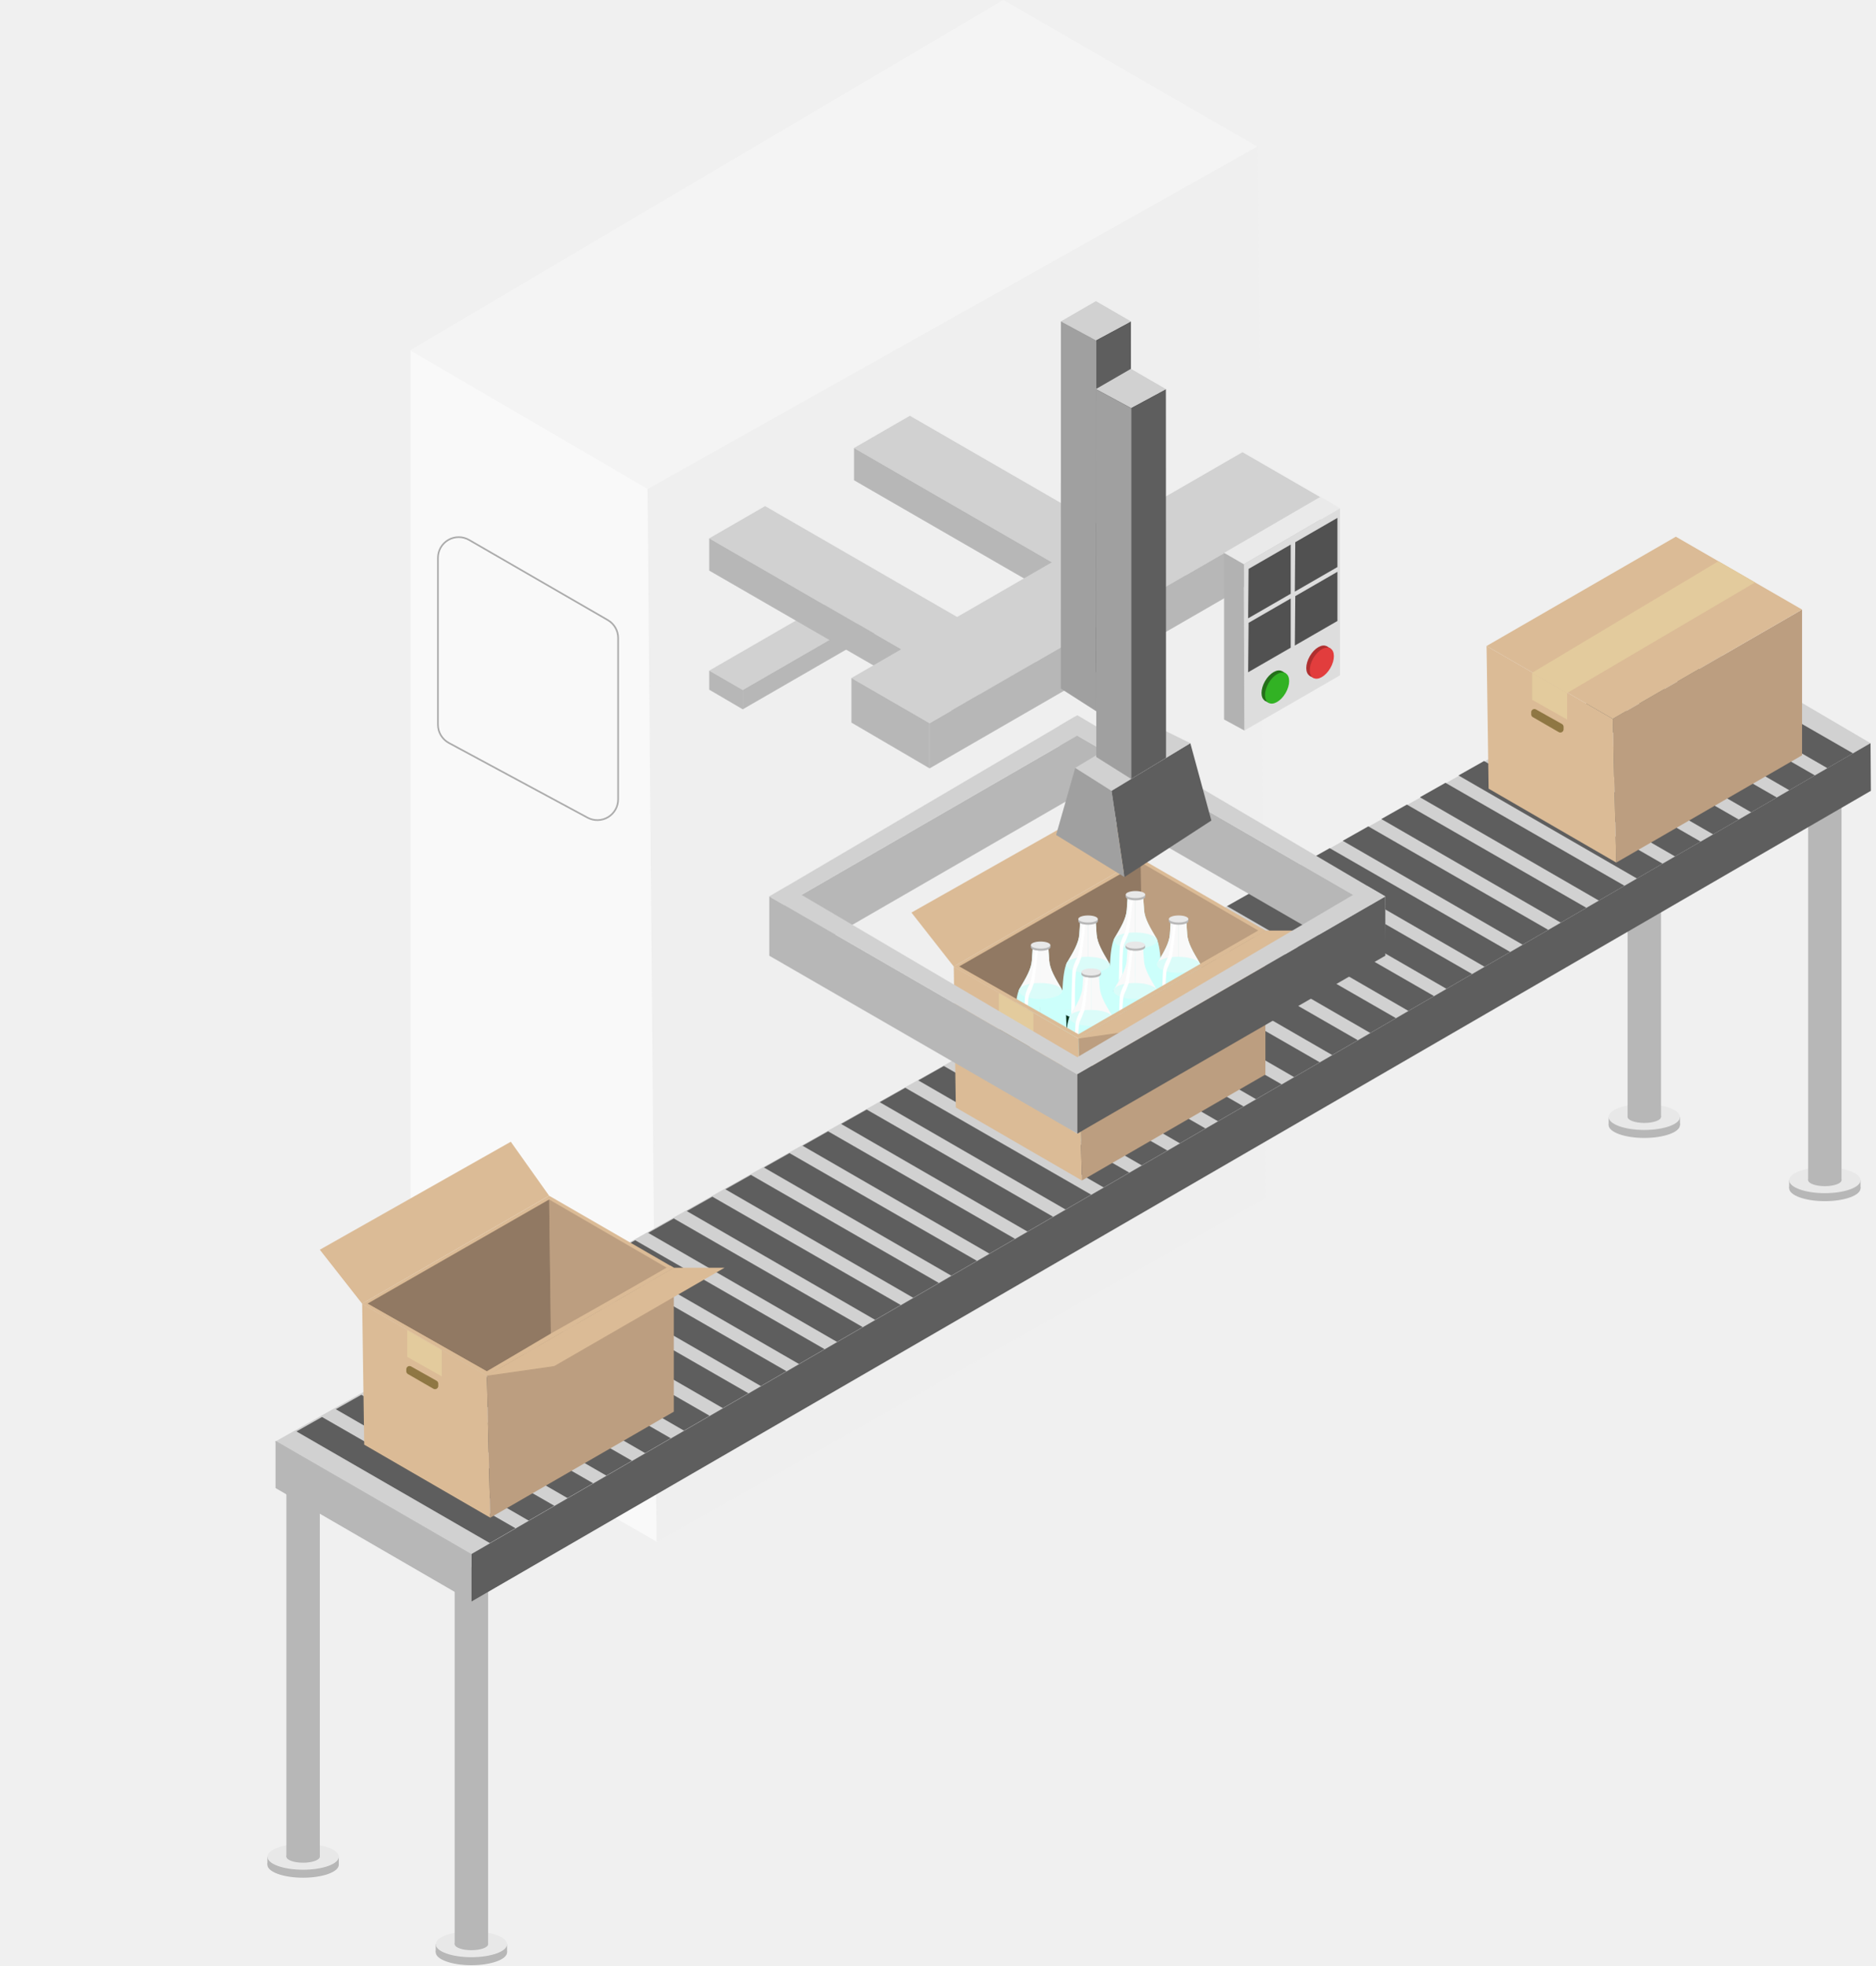
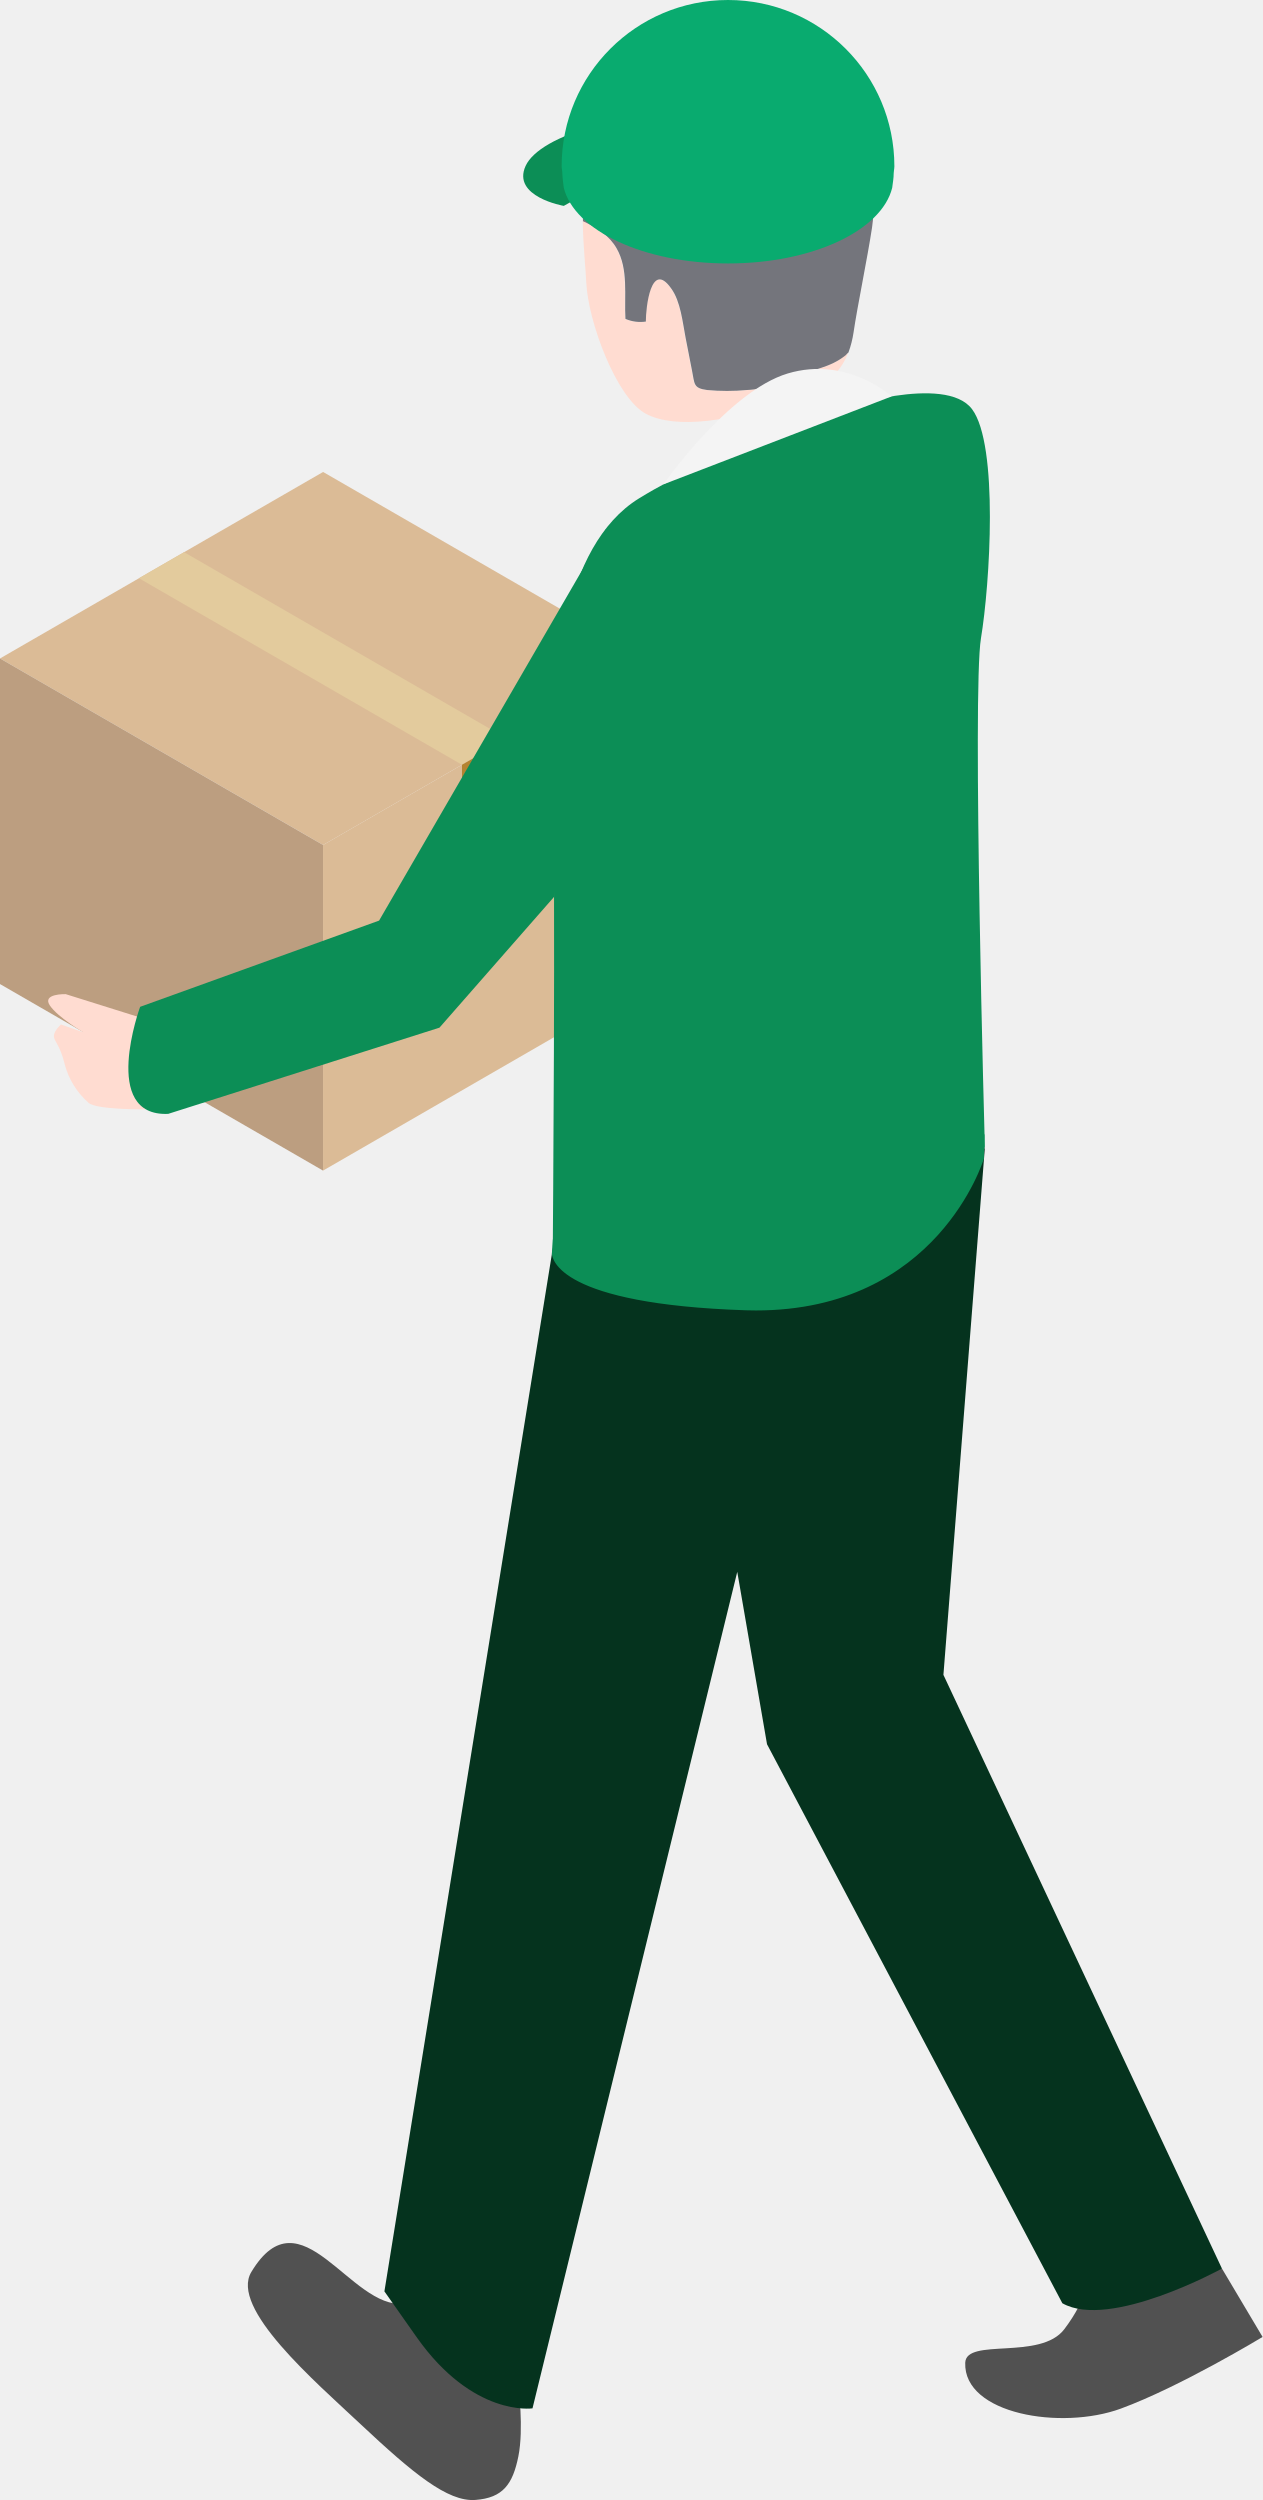
- <svg xmlns="http://www.w3.org/2000/svg" viewBox="0 0 577.52 604.96">
+ <svg xmlns="http://www.w3.org/2000/svg" viewBox="0 0 225.23 446.01">
  <defs>
-     <style>.cls-1,.cls-28{fill:none;}.cls-2{fill:#b7b7b7;}.cls-3{fill:#e8e8e8;}.cls-4{fill:#f9f9f9;}.cls-5{fill:#efefef;}.cls-6{fill:#f4f4f4;}.cls-7{fill:#d1d1d1;}.cls-8{fill:#5e5e5e;}.cls-9{clip-path:url(#clip-path);}.cls-10{fill:#bc9e80;}.cls-11{fill:#dbbb96;}.cls-12{fill:#917963;}.cls-13{fill:#ccfffb;}.cls-14{fill:#dbfcf9;}.cls-15{fill:#05331e;}.cls-16{fill:#fff;}.cls-17{fill:#8f7743;}.cls-18{fill:#e3cb9d;}.cls-19{fill:#a0a0a0;}.cls-20{fill:#ddd;}.cls-21{fill:#b2b2b2;}.cls-22{fill:#eaeaea;}.cls-23{fill:#515151;}.cls-24{fill:#af2f2f;}.cls-25{fill:#e23d3d;}.cls-26{fill:#247019;}.cls-27{fill:#32b224;}.cls-28{stroke:#aaa;stroke-miterlimit:10;stroke-width:0.5px;}</style>
-     <clipPath id="clip-path" transform="translate(31.28)">
-       <polyline class="cls-1" points="60.3 509.33 0 474.51 482.82 202.01 544.65 228.77" />
-     </clipPath>
+     <style>.cls-1{fill:#dbbb96;}.cls-2{fill:#bc9e80;}.cls-3{fill:#e3cb9d;}.cls-4{fill:#b48331;}.cls-5{fill:#ffdcd1;}.cls-6{fill:#74757c;}.cls-7{fill:#0c8e56;}.cls-8{fill:#09ab6f;}.cls-9{fill:#515151;}.cls-10{fill:#05331e;}.cls-11{fill:#f4f4f4;}</style>
  </defs>
  <g id="レイヤー_2" data-name="レイヤー 2">
-     <g id="レイヤー_3" data-name="レイヤー 3">
-       <ellipse class="cls-2" cx="145.14" cy="600.97" rx="10.99" ry="3.99" />
-       <rect class="cls-2" x="134.15" y="598.51" width="21.98" height="2.46" />
-       <ellipse class="cls-3" cx="145.14" cy="598.51" rx="10.99" ry="3.99" />
-       <ellipse class="cls-2" cx="145.14" cy="598.47" rx="5.15" ry="1.87" />
-       <polygon class="cls-2" points="139.99 598.47 139.99 486.47 150.29 478.23 150.29 598.47 139.99 598.47" />
-       <ellipse class="cls-2" cx="561.87" cy="365.77" rx="10.99" ry="3.99" />
-       <rect class="cls-2" x="550.88" y="363.31" width="21.98" height="2.46" />
-       <ellipse class="cls-3" cx="561.87" cy="363.31" rx="10.99" ry="3.99" />
-       <ellipse class="cls-2" cx="561.87" cy="363.27" rx="5.15" ry="1.87" />
-       <polygon class="cls-2" points="556.72 363.27 556.72 251.27 567.01 243.03 567.01 363.27 556.72 363.27" />
-       <ellipse class="cls-2" cx="506.28" cy="346.31" rx="10.99" ry="3.99" />
-       <rect class="cls-2" x="495.29" y="343.85" width="21.98" height="2.46" />
-       <ellipse class="cls-3" cx="506.28" cy="343.85" rx="10.99" ry="3.99" />
-       <ellipse class="cls-2" cx="506.28" cy="343.81" rx="5.15" ry="1.87" />
-       <polygon class="cls-2" points="501.13 343.81 501.13 231.81 511.43 223.57 511.43 343.81 501.13 343.81" />
-       <ellipse class="cls-2" cx="93.32" cy="574.04" rx="10.99" ry="3.99" />
-       <rect class="cls-2" x="82.33" y="571.58" width="21.98" height="2.46" />
-       <ellipse class="cls-3" cx="93.32" cy="571.58" rx="10.99" ry="3.99" />
-       <ellipse class="cls-2" cx="93.32" cy="571.54" rx="5.15" ry="1.87" />
-       <polygon class="cls-2" points="88.17 571.54 88.17 459.54 98.47 451.3 98.47 571.54 88.17 571.54" />
-       <polygon class="cls-4" points="199.56 150.52 202.32 474.65 126.41 431.24 126.41 107.8 199.56 150.52" />
-       <polygon class="cls-5" points="387.32 45.09 199.38 150.52 202.15 474.65 389.76 368.85 387.32 45.09" />
-       <polygon class="cls-6" points="308.91 0 126.24 107.8 199.44 150.52 387.09 45.09 308.91 0" />
-       <polygon class="cls-7" points="84.65 443.82 522.67 197.5 575.93 228.77 157.84 485.66 84.65 443.82" />
-       <polygon class="cls-8" points="145.14 493.02 145.14 478.4 575.93 228.77 576.04 243.44 145.14 493.02" />
-       <polygon class="cls-2" points="84.84 443.54 145.14 478.36 145.14 493.02 84.84 458.08 84.84 443.54" />
-       <g class="cls-9">
-         <polygon class="cls-8" points="0 470.45 84.81 519.41 92.72 514.84 7.73 465.99 0 470.45" />
-         <polygon class="cls-8" points="71.28 429.1 156.09 478.06 164 473.49 79.01 424.63 71.28 429.1" />
-         <polygon class="cls-8" points="83.23 422.17 168.03 471.13 175.95 466.56 90.96 417.7 83.23 422.17" />
-         <polygon class="cls-8" points="95.17 415.24 179.98 464.2 187.89 459.63 102.9 410.77 95.17 415.24" />
-         <polygon class="cls-8" points="107.12 408.31 191.93 457.27 199.84 452.7 114.85 403.85 107.12 408.31" />
-         <polygon class="cls-8" points="119.06 401.38 203.87 450.34 211.78 445.77 126.79 396.92 119.06 401.38" />
-         <polygon class="cls-8" points="131.01 394.45 215.81 443.41 223.73 438.84 138.74 389.99 131.01 394.45" />
-         <polygon class="cls-8" points="142.96 387.52 227.76 436.48 235.67 431.91 150.68 383.06 142.96 387.52" />
-         <polygon class="cls-8" points="154.74 380.76 239.55 429.73 247.46 425.16 162.47 376.3 154.74 380.76" />
-         <polygon class="cls-8" points="166.53 374 251.34 422.97 259.25 418.4 174.26 369.54 166.53 374" />
-         <polygon class="cls-8" points="178.32 367.25 263.12 416.21 271.04 411.64 186.05 362.78 178.32 367.25" />
-         <polygon class="cls-8" points="190.11 360.49 274.91 409.45 282.82 404.88 197.84 356.03 190.11 360.49" />
-         <polygon class="cls-8" points="201.9 353.73 286.7 402.69 294.61 398.12 209.62 349.27 201.9 353.73" />
-         <polygon class="cls-8" points="213.68 346.97 298.49 395.93 306.4 391.36 221.41 342.51 213.68 346.97" />
-         <polygon class="cls-8" points="225.47 340.21 310.28 389.17 318.19 384.61 233.2 335.75 225.47 340.21" />
-         <polygon class="cls-8" points="237.26 333.45 322.06 382.42 329.98 377.85 244.99 328.99 237.26 333.45" />
-         <polygon class="cls-8" points="249.05 326.7 333.85 375.66 341.76 371.09 256.77 322.23 249.05 326.7" />
-         <polygon class="cls-8" points="260.83 319.94 345.64 368.9 353.55 364.33 268.56 315.48 260.83 319.94" />
-         <polygon class="cls-8" points="272.62 313.18 357.43 362.14 365.34 357.57 280.35 308.72 272.62 313.18" />
-         <polygon class="cls-8" points="284.41 306.42 369.22 355.38 377.13 350.81 292.14 301.96 284.41 306.42" />
-         <polygon class="cls-8" points="296.2 299.66 381 348.62 388.92 344.06 303.93 295.2 296.2 299.66" />
-         <polygon class="cls-8" points="307.99 292.9 392.79 341.87 400.7 337.3 315.71 288.44 307.99 292.9" />
-         <polygon class="cls-8" points="319.77 286.14 404.58 335.11 412.49 330.54 327.5 281.68 319.77 286.14" />
-         <polygon class="cls-8" points="331.56 279.39 416.37 328.35 424.28 323.78 339.29 274.93 331.56 279.39" />
-         <polygon class="cls-8" points="343.35 272.63 428.15 321.59 436.07 317.02 351.08 268.17 343.35 272.63" />
-         <polygon class="cls-8" points="355.14 265.87 439.94 314.83 447.86 310.26 362.87 261.41 355.14 265.87" />
-         <polygon class="cls-8" points="366.93 259.11 451.73 308.07 459.64 303.5 374.65 254.65 366.93 259.11" />
-         <polygon class="cls-8" points="378.71 252.35 463.52 301.31 471.43 296.75 386.44 247.89 378.71 252.35" />
-         <polygon class="cls-8" points="390.5 245.59 475.31 294.56 483.22 289.99 398.23 241.13 390.5 245.59" />
-         <polygon class="cls-8" points="402.29 238.84 487.1 287.8 495.01 283.23 410.02 234.37 402.29 238.84" />
-         <polygon class="cls-8" points="414.08 232.08 498.88 281.04 506.8 276.47 421.81 227.62 414.08 232.08" />
-         <polygon class="cls-8" points="425.87 225.32 510.67 274.28 518.58 269.71 433.6 220.86 425.87 225.32" />
-         <polygon class="cls-8" points="437.65 218.56 522.46 267.52 530.37 262.95 445.38 214.1 437.65 218.56" />
-         <polygon class="cls-8" points="449.44 211.8 534.25 260.76 542.16 256.19 457.17 207.34 449.44 211.8" />
-         <polygon class="cls-8" points="461.23 205.04 546.03 254.01 553.95 249.44 468.96 200.58 461.23 205.04" />
-         <polygon class="cls-8" points="473.02 198.28 557.82 247.25 565.74 242.68 480.75 193.82 473.02 198.28" />
-         <polygon class="cls-8" points="484.81 191.53 569.61 240.49 577.52 235.92 492.54 187.06 484.81 191.53" />
-       </g>
-       <polygon class="cls-10" points="554.85 232.51 497.64 265.53 496.57 221.29 554.85 187.64 554.85 232.51" />
-       <polygon class="cls-11" points="457.71 198.86 458.35 242.78 497.64 265.53 496.57 221.29 457.71 198.86" />
-       <polygon class="cls-11" points="351.23 264.3 389.62 286.46 332.05 319.7 293.66 297.54 351.23 264.3" />
-       <polygon class="cls-10" points="351.24 265.46 351.77 306.71 387.57 286.54 351.24 265.46" />
-       <polygon class="cls-12" points="351.24 265.46 295.27 297.54 332.05 318.37 351.77 306.71 351.24 265.46" />
-       <ellipse class="cls-3" cx="349.61" cy="303.25" rx="7.94" ry="2.88" />
-       <ellipse class="cls-13" cx="349.61" cy="324.84" rx="7.94" ry="2.88" />
-       <path class="cls-13" d="M318.3,275.93v27.32h-7.91s-.33-11.42,1.52-14.53,3.54-5.9,3.73-8.63.28-4.16.28-4.16Z" transform="translate(31.28)" />
-       <path class="cls-13" d="M318.29,275.93v27.32h8s.26-11.42-1.58-14.53-3.55-5.9-3.73-8.63-.28-4.16-.28-4.16Z" transform="translate(31.28)" />
-       <path class="cls-4" d="M318.33,275.93v17.24h0s-8.23-1.34-6.39-4.45,3.55-5.9,3.73-8.63.28-4.16.28-4.16Z" transform="translate(31.28)" />
-       <path class="cls-4" d="M318.32,275.93v17.24h0s8.22-1.34,6.38-4.45-3.55-5.9-3.73-8.63-.28-4.16-.28-4.16Z" transform="translate(31.28)" />
-       <rect class="cls-13" x="341.67" y="303.25" width="15.88" height="21.6" />
-       <path class="cls-13" d="M325.3,290.63c-.1-.35-.39-1.48-.39-1.48l-13.24.05-.35,3.33,7.41,2.13Z" transform="translate(31.28)" />
-       <path class="cls-14" d="M325,289.52c0,1.36-3,2.47-6.8,2.47s-6.48-1.21-6.48-2.57,2.73-2.37,6.48-2.37S325,288.16,325,289.52Z" transform="translate(31.28)" />
-       <path class="cls-15" d="M318.32,306.33c-4.38,0-7.93-1.29-7.93-2.88v8.3c0,1.59,3.55,2.88,7.93,2.88s7.94-1.29,7.94-2.88v-8.3C326.26,305,322.71,306.33,318.32,306.33Z" transform="translate(31.28)" />
-       <ellipse class="cls-2" cx="349.62" cy="276.06" rx="3" ry="1.09" />
-       <rect class="cls-2" x="346.61" y="275.38" width="6.01" height="0.67" />
-       <ellipse class="cls-3" cx="349.62" cy="275.38" rx="3" ry="1.09" />
-       <path class="cls-16" d="M316.65,277.05s-.92,8.82-1.65,10.28a13.26,13.26,0,0,0-1.46,3.9c-.16,1.17-.41,14.4-.41,14.4l1.2.31s-.29-12.77.44-15.16a33.26,33.26,0,0,0,1.51-3.68c.27-1.34,1.19-10,1.19-10Z" transform="translate(31.28)" />
-       <ellipse class="cls-3" cx="362.89" cy="310.76" rx="7.94" ry="2.88" />
-       <ellipse class="cls-13" cx="362.89" cy="332.36" rx="7.94" ry="2.88" />
-       <path class="cls-13" d="M331.58,283.44v27.32h-7.91s-.32-11.41,1.52-14.52,3.54-5.91,3.73-8.64.28-4.16.28-4.16Z" transform="translate(31.28)" />
-       <path class="cls-13" d="M331.57,283.44v27.32h8s.26-11.41-1.58-14.52-3.55-5.91-3.73-8.64-.28-4.16-.28-4.16Z" transform="translate(31.28)" />
-       <path class="cls-4" d="M331.61,283.44v17.25h0s-8.23-1.34-6.39-4.45,3.55-5.91,3.73-8.64.28-4.16.28-4.16Z" transform="translate(31.28)" />
-       <path class="cls-4" d="M331.6,283.44v17.25h0s8.22-1.34,6.38-4.45-3.55-5.91-3.73-8.64-.28-4.16-.28-4.16Z" transform="translate(31.28)" />
-       <rect class="cls-13" x="354.95" y="310.76" width="15.88" height="21.6" />
-       <path class="cls-13" d="M338.58,298.14c-.1-.34-.39-1.47-.39-1.47l-13.24,0-.34,3.33,7.4,2.14Z" transform="translate(31.28)" />
-       <path class="cls-14" d="M338.23,297c0,1.36-3,2.46-6.8,2.46s-6.48-1.2-6.48-2.56,2.73-2.37,6.48-2.37S338.23,295.67,338.23,297Z" transform="translate(31.28)" />
-       <path class="cls-15" d="M331.61,313.85c-4.39,0-7.94-1.29-7.94-2.88v8.29c0,1.59,3.55,2.88,7.94,2.88s7.93-1.29,7.93-2.88V311C339.54,312.56,336,313.85,331.61,313.85Z" transform="translate(31.28)" />
-       <ellipse class="cls-2" cx="362.9" cy="283.57" rx="3" ry="1.09" />
-       <rect class="cls-2" x="359.89" y="282.9" width="6.01" height="0.67" />
-       <ellipse class="cls-3" cx="362.9" cy="282.9" rx="3" ry="1.09" />
-       <path class="cls-16" d="M329.93,284.57s-.92,8.82-1.65,10.27a13.26,13.26,0,0,0-1.46,3.9c-.16,1.18-.41,14.4-.41,14.4l1.2.32s-.29-12.77.44-15.16a33.26,33.26,0,0,0,1.51-3.68c.28-1.34,1.19-10,1.19-10Z" transform="translate(31.28)" />
-       <ellipse class="cls-3" cx="335" cy="310.76" rx="7.94" ry="2.88" />
-       <ellipse class="cls-13" cx="335" cy="332.36" rx="7.94" ry="2.88" />
-       <path class="cls-13" d="M303.69,283.44v27.32h-7.91s-.32-11.41,1.52-14.52,3.55-5.91,3.73-8.64.28-4.16.28-4.16Z" transform="translate(31.28)" />
-       <path class="cls-13" d="M303.68,283.44v27.32h8s.26-11.41-1.59-14.52-3.54-5.91-3.73-8.64-.28-4.16-.28-4.16Z" transform="translate(31.28)" />
-       <path class="cls-4" d="M303.73,283.44v17.25h0s-8.24-1.34-6.4-4.45,3.55-5.91,3.73-8.64.28-4.16.28-4.16Z" transform="translate(31.28)" />
-       <path class="cls-4" d="M303.71,283.44l0,17.25h0s8.22-1.34,6.38-4.45-3.55-5.91-3.73-8.64-.28-4.16-.28-4.16Z" transform="translate(31.28)" />
-       <rect class="cls-13" x="327.07" y="310.76" width="15.88" height="21.6" />
-       <path class="cls-13" d="M310.69,298.14l-.39-1.47-13.24,0-.34,3.33,7.4,2.14Z" transform="translate(31.28)" />
-       <path class="cls-14" d="M310.35,297c0,1.36-3.05,2.46-6.8,2.46s-6.49-1.2-6.49-2.56,2.73-2.37,6.49-2.37S310.35,295.67,310.35,297Z" transform="translate(31.28)" />
-       <path class="cls-15" d="M303.72,313.85c-4.38,0-7.94-1.29-7.94-2.88v8.29c0,1.59,3.56,2.88,7.94,2.88s7.94-1.29,7.94-2.88V311C311.66,312.56,308.1,313.85,303.72,313.85Z" transform="translate(31.28)" />
-       <ellipse class="cls-2" cx="335.01" cy="283.57" rx="3" ry="1.09" />
-       <rect class="cls-2" x="332.01" y="282.9" width="6.01" height="0.67" />
-       <ellipse class="cls-3" cx="335.01" cy="282.9" rx="3" ry="1.09" />
-       <path class="cls-16" d="M302.05,284.57s-.92,8.82-1.66,10.27a13.55,13.55,0,0,0-1.46,3.9c-.16,1.18-.41,14.4-.41,14.4l1.21.32s-.29-12.77.43-15.16a31.42,31.42,0,0,0,1.51-3.68c.28-1.34,1.19-10,1.19-10Z" transform="translate(31.28)" />
-       <ellipse class="cls-3" cx="349.58" cy="318.79" rx="7.94" ry="2.88" />
-       <ellipse class="cls-13" cx="349.58" cy="340.39" rx="7.94" ry="2.88" />
-       <path class="cls-13" d="M318.27,291.47v27.32h-7.92s-.32-11.41,1.52-14.52,3.55-5.91,3.73-8.64.28-4.16.28-4.16Z" transform="translate(31.28)" />
-       <path class="cls-13" d="M318.25,291.47v27.32h8s.26-11.41-1.58-14.52-3.55-5.91-3.73-8.64-.28-4.16-.28-4.16Z" transform="translate(31.28)" />
-       <path class="cls-4" d="M318.3,291.47v17.25h0s-8.24-1.34-6.4-4.45,3.55-5.91,3.74-8.64.27-4.16.27-4.16Z" transform="translate(31.28)" />
-       <path class="cls-4" d="M318.29,291.47v17.25h0s8.22-1.34,6.38-4.45-3.55-5.91-3.73-8.64-.28-4.16-.28-4.16Z" transform="translate(31.28)" />
-       <rect class="cls-13" x="341.64" y="318.79" width="15.88" height="21.6" />
-       <path class="cls-13" d="M325.27,306.18c-.1-.35-.39-1.48-.39-1.48l-13.24,0-.35,3.33,7.41,2.14Z" transform="translate(31.28)" />
-       <path class="cls-14" d="M324.92,305.07c0,1.36-3,2.46-6.8,2.46s-6.48-1.2-6.48-2.56,2.73-2.37,6.48-2.37S324.92,303.7,324.92,305.07Z" transform="translate(31.28)" />
-       <path class="cls-15" d="M318.29,321.88c-4.38,0-7.94-1.29-7.94-2.88v8.29c0,1.59,3.56,2.88,7.94,2.88s7.94-1.29,7.94-2.88V319C326.23,320.59,322.68,321.88,318.29,321.88Z" transform="translate(31.28)" />
-       <ellipse class="cls-2" cx="349.58" cy="291.6" rx="3" ry="1.09" />
-       <rect class="cls-2" x="346.58" y="290.93" width="6.01" height="0.67" />
-       <ellipse class="cls-3" cx="349.58" cy="290.93" rx="3" ry="1.09" />
-       <path class="cls-16" d="M316.62,292.6s-.92,8.82-1.65,10.27a12.93,12.93,0,0,0-1.46,3.91c-.17,1.17-.41,14.39-.41,14.39l1.2.32s-.29-12.77.44-15.16a33.4,33.4,0,0,0,1.5-3.68c.28-1.34,1.19-10,1.19-10Z" transform="translate(31.28)" />
-       <ellipse class="cls-3" cx="320.4" cy="318.79" rx="7.94" ry="2.88" />
-       <ellipse class="cls-13" cx="320.4" cy="340.39" rx="7.94" ry="2.88" />
-       <path class="cls-13" d="M289.09,291.47v27.32h-7.91s-.33-11.41,1.51-14.52,3.55-5.91,3.73-8.64.28-4.16.28-4.16Z" transform="translate(31.28)" />
-       <path class="cls-13" d="M289.08,291.47v27.32h8s.26-11.41-1.58-14.52-3.55-5.91-3.73-8.64-.28-4.16-.28-4.16Z" transform="translate(31.28)" />
-       <path class="cls-4" d="M289.12,291.47v17.25h0s-8.24-1.34-6.39-4.45,3.54-5.91,3.73-8.64.28-4.16.28-4.16Z" transform="translate(31.28)" />
-       <path class="cls-4" d="M289.11,291.47v17.25h0s8.22-1.34,6.38-4.45-3.55-5.91-3.73-8.64-.28-4.16-.28-4.16Z" transform="translate(31.28)" />
-       <rect class="cls-13" x="312.46" y="318.79" width="15.88" height="21.6" />
-       <path class="cls-13" d="M296.09,306.18c-.1-.35-.39-1.48-.39-1.48l-13.24,0-.35,3.33,7.41,2.14Z" transform="translate(31.28)" />
-       <path class="cls-14" d="M295.74,305.07c0,1.36-3,2.46-6.8,2.46s-6.48-1.2-6.48-2.56,2.73-2.37,6.48-2.37S295.74,303.7,295.74,305.07Z" transform="translate(31.28)" />
-       <path class="cls-15" d="M289.11,321.88c-4.38,0-7.93-1.29-7.93-2.88v8.29c0,1.59,3.55,2.88,7.93,2.88s7.94-1.29,7.94-2.88V319C297.05,320.59,293.5,321.88,289.11,321.88Z" transform="translate(31.28)" />
-       <ellipse class="cls-2" cx="320.4" cy="291.6" rx="3" ry="1.09" />
-       <rect class="cls-2" x="317.4" y="290.93" width="6.01" height="0.67" />
-       <ellipse class="cls-3" cx="320.4" cy="290.93" rx="3" ry="1.09" />
-       <path class="cls-16" d="M287.44,292.6s-.92,8.82-1.65,10.27a13.21,13.21,0,0,0-1.46,3.91c-.17,1.17-.41,14.39-.41,14.39l1.2.32s-.29-12.77.44-15.16a31.54,31.54,0,0,0,1.5-3.68c.28-1.34,1.2-10,1.2-10Z" transform="translate(31.28)" />
-       <ellipse class="cls-3" cx="335.96" cy="327.08" rx="7.94" ry="2.88" />
-       <ellipse class="cls-13" cx="335.96" cy="348.68" rx="7.94" ry="2.88" />
-       <path class="cls-13" d="M304.65,299.76v27.32h-7.91s-.32-11.41,1.52-14.52,3.55-5.91,3.73-8.64.28-4.16.28-4.16Z" transform="translate(31.28)" />
-       <path class="cls-13" d="M304.64,299.76v27.32h8s.26-11.41-1.59-14.52-3.54-5.91-3.73-8.64-.28-4.16-.28-4.16Z" transform="translate(31.28)" />
-       <path class="cls-4" d="M304.68,299.76V317h0s-8.23-1.34-6.39-4.45,3.55-5.91,3.73-8.64.28-4.16.28-4.16Z" transform="translate(31.28)" />
-       <path class="cls-4" d="M304.67,299.76V317h0s8.23-1.34,6.39-4.45-3.55-5.91-3.74-8.64-.28-4.16-.28-4.16Z" transform="translate(31.28)" />
-       <rect class="cls-13" x="328.03" y="327.08" width="15.88" height="21.6" />
-       <path class="cls-13" d="M311.65,314.47l-.39-1.48L298,313l-.34,3.33,7.4,2.14Z" transform="translate(31.28)" />
-       <path class="cls-14" d="M311.31,313.36c0,1.36-3.05,2.46-6.8,2.46s-6.49-1.2-6.49-2.56,2.73-2.37,6.49-2.37S311.31,312,311.31,313.36Z" transform="translate(31.28)" />
-       <path class="cls-15" d="M304.68,330.17c-4.39,0-7.94-1.29-7.94-2.88v8.29c0,1.59,3.55,2.88,7.94,2.88s7.94-1.29,7.94-2.88v-8.29C312.62,328.88,309.06,330.17,304.68,330.17Z" transform="translate(31.28)" />
-       <ellipse class="cls-2" cx="335.97" cy="299.89" rx="3" ry="1.09" />
-       <rect class="cls-2" x="332.96" y="299.22" width="6.01" height="0.67" />
-       <ellipse class="cls-3" cx="335.97" cy="299.22" rx="3" ry="1.09" />
-       <path class="cls-16" d="M303,300.89s-.92,8.82-1.66,10.27a13.21,13.21,0,0,0-1.46,3.91c-.16,1.17-.41,14.39-.41,14.39l1.21.32s-.29-12.77.43-15.16a31.42,31.42,0,0,0,1.51-3.68c.28-1.34,1.19-10,1.19-10Z" transform="translate(31.28)" />
-       <polygon class="cls-11" points="293.66 297.54 294.3 340.93 333.11 363.4 332.05 319.7 293.66 297.54" />
-       <polygon class="cls-10" points="389.62 330.78 333.11 363.4 332.05 319.7 389.62 286.46 389.62 330.78" />
-       <path class="cls-17" d="M276.5,319.21l7.8,4.5a1,1,0,0,0,1.52-.87v-.7a1,1,0,0,0-.52-.88l-7.84-4.4a1,1,0,0,0-1.49.94l0,.59A1,1,0,0,0,276.5,319.21Z" transform="translate(31.28)" />
-       <polygon class="cls-18" points="307.54 305.69 307.54 313.9 318.17 319.9 318.17 311.82 307.54 305.69" />
-       <polygon class="cls-11" points="293.66 297.54 280.63 280.92 339.43 247.68 351.23 264.3 293.66 297.54" />
-       <polygon class="cls-11" points="332.05 319.7 352.82 316.73 405.26 286.46 389.62 286.46 332.05 319.7" />
-       <polygon class="cls-11" points="293.66 297.54 332.05 319.7 389.62 286.46 388.5 285.81 332.05 318.37 294.53 297.04 293.66 297.54" />
-       <path class="cls-17" d="M440.73,220.79l7.89,4.56a1,1,0,0,0,1.53-.88v-.71a1,1,0,0,0-.52-.89l-7.93-4.45a1,1,0,0,0-1.52,1l0,.6A1,1,0,0,0,440.73,220.79Z" transform="translate(31.28)" />
-       <polygon class="cls-18" points="471.76 207.1 471.76 215.42 482.52 221.5 482.52 213.32 471.76 207.1" />
-       <polygon class="cls-7" points="218.37 206.44 228.69 212.39 280.29 182.6 269.97 176.64 218.37 206.44" />
-       <polygon class="cls-2" points="228.69 218.35 228.69 212.39 280.29 182.6 280.29 188.56 228.69 218.35" />
-       <polygon class="cls-2" points="218.37 206.44 228.69 212.39 228.69 218.35 218.37 212.31 218.37 206.44" />
-       <polygon class="cls-2" points="422.02 278.59 421.78 296.68 326.32 241.59 326.32 223.34 422.02 278.59" />
-       <polygon class="cls-7" points="426.55 275.98 331.7 220.17 326.32 223.34 422.02 278.59 426.55 275.98" />
-       <polygon class="cls-4" points="421.78 296.68 426.32 293.89 426.55 275.98 422.02 278.59 421.78 296.68" />
-       <polygon class="cls-8" points="331.7 330.71 331.7 348.96 426.54 294.2 426.55 275.95 331.7 330.71" />
-       <polygon class="cls-7" points="327.18 328.1 421.12 272.82 426.55 275.95 331.7 330.71 327.18 328.1" />
-       <polygon class="cls-4" points="331.7 348.97 327.18 346.09 327.18 328.1 331.7 330.71 331.7 348.97" />
-       <polygon class="cls-2" points="241.38 278.59 241.38 296.85 331.6 244.75 331.7 226.44 241.38 278.59" />
-       <polygon class="cls-7" points="236.85 275.98 330.8 220.7 336.22 223.83 241.38 278.59 236.85 275.98" />
-       <polygon class="cls-4" points="241.38 296.85 236.85 293.97 236.85 275.98 241.38 278.59 241.38 296.85" />
-       <polygon class="cls-2" points="331.7 330.71 331.7 348.96 236.85 294.2 236.85 275.95 331.7 330.71" />
-       <polygon class="cls-7" points="336.22 328.1 242.27 272.82 236.85 275.95 331.7 330.71 336.22 328.1" />
-       <polygon class="cls-8" points="331.7 348.96 336.22 346.09 336.22 328.1 331.7 330.71 331.7 348.96" />
-       <polygon class="cls-7" points="321.57 205.44 304.37 215.37 218.37 165.72 235.57 155.79 321.57 205.44" />
-       <polygon class="cls-2" points="304.38 225.31 304.37 215.37 218.37 165.72 218.37 175.65 304.38 225.31" />
-       <polygon class="cls-2" points="321.57 205.44 304.37 215.37 304.38 225.31 321.57 215.24 321.57 205.44" />
-       <polygon class="cls-7" points="366.15 177.63 348.95 187.56 262.95 137.91 280.15 127.98 366.15 177.63" />
-       <polygon class="cls-2" points="348.95 197.5 348.95 187.56 262.95 137.91 262.95 147.84 348.95 197.5" />
-       <polygon class="cls-2" points="366.15 177.63 348.95 187.56 348.95 197.5 366.15 187.43 366.15 177.63" />
-       <polygon class="cls-7" points="262.15 208.72 286.23 222.63 406.64 153.11 382.56 139.2 262.15 208.72" />
-       <polygon class="cls-2" points="286.23 236.53 286.23 222.63 406.64 153.11 406.64 167.01 286.23 236.53" />
-       <polygon class="cls-2" points="262.15 208.72 286.23 222.63 286.23 236.53 262.15 222.44 262.15 208.72" />
-       <polygon class="cls-8" points="337.43 104.73 337.43 218.89 348.24 211.96 348.21 98.92 337.43 104.73" />
-       <polygon class="cls-7" points="326.65 98.92 337.43 104.73 348.21 98.92 337.43 92.69 326.65 98.92" />
-       <polygon class="cls-19" points="326.62 211.96 337.43 218.89 337.43 104.73 326.65 98.92 326.62 211.96" />
-       <polygon class="cls-20" points="383.15 224.88 412.58 207.89 412.58 156.44 382.96 173.69 383.15 224.88" />
-       <polygon class="cls-21" points="376.9 221.49 383.15 224.88 382.96 173.69 376.9 170.19 376.9 221.49" />
-       <polygon class="cls-22" points="382.96 173.69 376.9 170.19 406.6 152.9 412.58 156.44 382.96 173.69" />
-       <polygon class="cls-23" points="384.3 190.34 384.44 175.13 397.41 167.64 397.41 182.78 384.3 190.34" />
-       <polygon class="cls-23" points="398.68 182.12 398.81 166.91 411.79 159.42 411.79 174.56 398.68 182.12" />
-       <polygon class="cls-23" points="384.3 206.94 384.44 191.73 397.41 184.24 397.41 199.38 384.3 206.94" />
-       <polygon class="cls-23" points="398.68 198.72 398.81 183.51 411.79 176.02 411.79 191.16 398.68 198.72" />
-       <polygon class="cls-24" points="409.65 199.62 408.46 198.93 403.19 208 404.46 208.73 409.65 199.62" />
-       <ellipse class="cls-24" cx="374.63" cy="203.51" rx="5.25" ry="3.03" transform="translate(42.35 426.19) rotate(-60)" />
-       <ellipse class="cls-25" cx="375.71" cy="204.14" rx="5.25" ry="3.03" transform="translate(42.35 427.44) rotate(-60)" />
-       <polygon class="cls-26" points="395.87 207.28 394.68 206.6 389.41 215.66 390.68 216.4 395.87 207.28" />
-       <ellipse class="cls-26" cx="360.85" cy="211.18" rx="5.25" ry="3.03" transform="translate(28.82 418.09) rotate(-60)" />
-       <ellipse class="cls-27" cx="361.93" cy="211.81" rx="5.25" ry="3.03" transform="translate(28.82 419.34) rotate(-60)" />
-       <polygon class="cls-8" points="342.24 243.44 346.21 269.99 372.98 252.59 366.5 228.77 342.24 243.44" />
-       <polygon class="cls-19" points="331.07 236.37 342.24 243.44 346.21 269.99 325.17 257.03 331.07 236.37" />
-       <polygon class="cls-7" points="353.98 222.63 331.07 236.37 342.24 243.44 366.5 228.77 353.98 222.63" />
-       <polygon class="cls-8" points="348.21 125.58 348.21 239.83 359.02 233.3 358.98 119.77 348.21 125.58" />
-       <polygon class="cls-7" points="337.43 119.77 348.21 125.58 358.98 119.77 348.21 113.54 337.43 119.77" />
-       <polygon class="cls-19" points="337.54 233.03 348.35 239.83 348.35 125.67 337.57 119.86 337.54 233.03" />
-       <path class="cls-28" d="M113.15,166.21l42.69,24.66a6.38,6.38,0,0,1,3.2,5.53v49.67a6.39,6.39,0,0,1-9.42,5.63l-42.7-23a6.4,6.4,0,0,1-3.36-5.63V171.74A6.39,6.39,0,0,1,113.15,166.21Z" transform="translate(31.28)" />
-       <polygon class="cls-11" points="457.71 198.86 496.57 221.29 554.85 187.64 515.99 165.21 457.71 198.86" />
-       <polygon class="cls-18" points="482.52 213.32 540.38 179.29 529.09 172.77 471.76 207.1 482.52 213.32" />
-       <polygon class="cls-11" points="169.07 368.09 207.46 390.25 149.89 423.49 111.5 401.33 169.07 368.09" />
-       <polygon class="cls-10" points="169.08 369.25 169.62 410.5 205.41 390.33 169.08 369.25" />
-       <polygon class="cls-12" points="169.08 369.25 113.12 401.33 149.89 422.16 169.62 410.5 169.08 369.25" />
-       <polygon class="cls-11" points="111.5 401.33 112.14 444.72 150.95 467.2 149.89 423.49 111.5 401.33" />
-       <polygon class="cls-10" points="207.46 434.57 150.95 467.2 149.89 423.49 207.46 390.25 207.46 434.57" />
-       <path class="cls-17" d="M94.34,423l7.81,4.5a1,1,0,0,0,1.51-.87v-.7a1,1,0,0,0-.52-.88l-7.83-4.4a1,1,0,0,0-1.5.94l0,.6A1,1,0,0,0,94.34,423Z" transform="translate(31.28)" />
-       <polygon class="cls-18" points="125.38 409.48 125.38 417.69 136.01 423.69 136.01 415.61 125.38 409.48" />
-       <polygon class="cls-11" points="111.5 401.33 98.47 384.71 157.27 351.47 169.07 368.09 111.5 401.33" />
-       <polygon class="cls-11" points="149.89 423.49 170.66 420.52 223.1 390.25 207.46 390.25 149.89 423.49" />
-       <polygon class="cls-11" points="111.5 401.33 149.89 423.49 207.46 390.25 206.34 389.6 149.89 422.16 112.37 400.83 111.5 401.33" />
+     <g id="レイヤー_6" data-name="レイヤー 6">
+       <polygon class="cls-1" points="115.27 117.47 90.47 131.79 82.42 136.44 57.64 150.75 0 117.47 24.79 103.16 32.84 98.51 57.64 84.2 115.27 117.47" />
+       <polygon class="cls-2" points="57.63 208.84 57.63 150.75 0 117.47 0 175.56 57.63 208.84" />
+       <polygon class="cls-3" points="90.47 131.79 82.42 136.44 24.79 103.16 32.84 98.51 90.47 131.79" />
+       <polygon class="cls-1" points="115.27 117.47 57.63 150.75 57.63 208.84 115.27 175.56 115.27 117.47" />
+       <polygon class="cls-4" points="90.47 131.79 82.42 136.44 82.42 144.86 90.47 140.21 90.47 131.79" />
+       <path class="cls-5" d="M109.94,44.28c2.17,3.78,1.35,8.5,1.58,12.63a7.11,7.11,0,0,0,3.66.46c0-2.53.9-11,4.51-5.94,1.7,2.36,2.06,6.11,2.57,8.79.38,2,.79,3.93,1.16,5.91.44,2.37.2,3.1,2.66,3.46a39.93,39.93,0,0,0,7.17,0c3.36-.15,5.64-1.51,8.59-2.56,3.17-1.13,6.22-1.41,9-3.68.16-.13.33-.31.49-.45-1.62,4.27-4.91,6.37-10.12,8.34h0c-10.57,4-20.77,5.38-26,2.57s-10.29-16.4-10.62-23.43c-.11-2.4-.54-6.44-.63-10.94C106.44,40.61,108.7,42.12,109.94,44.28Z" />
+       <path class="cls-6" d="M104,39.46c2.49,1.15,4.75,2.63,6,4.84,2.16,3.73,1.34,8.47,1.58,12.59a6.71,6.71,0,0,0,3.64.48c0-2.54.91-11,4.5-5.94,1.73,2.35,2.06,6.13,2.59,8.81q.57,3,1.15,5.89c.48,2.35.19,3.12,2.68,3.45a38.6,38.6,0,0,0,7.13,0c3.4-.14,5.65-1.48,8.62-2.54,3.16-1.15,6.23-1.43,9-3.68a3.11,3.11,0,0,1,.48-.48,18.06,18.06,0,0,0,.91-3.59c.67-4.6,2.49-13.32,3.3-18.73,1.87-13.12-6.27-21.55-14.32-25.33S125.75,9.43,112,16.67C104.87,20.35,103.77,30.74,104,39.46Z" />
+       <path class="cls-7" d="M100.58,36.73s-9.32-1.62-6.81-7.13,18.61-10.53,33.87-8Z" />
+       <path class="cls-8" d="M129.88,0a29.68,29.68,0,0,1,29.68,29.68c0,.41-.11.79-.12,1.2,0,.89-.16,1.76-.27,2.63C157.28,41.12,145,47,129.88,47s-27.4-5.89-29.3-13.5c-.11-.87-.23-1.74-.26-2.63,0-.41-.12-.79-.12-1.2A29.68,29.68,0,0,1,129.88,0Z" />
+       <path class="cls-9" d="M218,404.72l7.25,12.2s-14.69,8.9-25.3,12.79-28.07,1-27.75-8.19c.17-4.52,13.44-.35,17.69-6s4.24-9.19,4.24-9.19Z" />
+       <path class="cls-9" d="M92.48,425.73s1,7.54,0,12.49-2.73,7.42-7.68,7.78-11.15-4.78-20.39-13.44c-8.29-7.78-23.45-20.8-19.57-27.23,8.84-14.68,17.68,6.72,27.23,5.65Z" />
+       <path class="cls-7" d="M133.11,232.67c-33.42-1.06-34.49-10.08-34.49-10.08s.53-65.78,0-83.28,1.6-41.91,15.39-50.4S149.55,73,149.55,73s19.1-6.37,23.87,0,3.18,31.3,1.59,40.85.69,90.71.69,90.71S166.53,233.73,133.11,232.67Z" />
+       <path class="cls-10" d="M218,404.72s-20,11-28.47,6.19l-52.69-99.73-5.31-30.76L95,429.66s-10.61,1.59-20.69-12.73l-5.73-8.14,30.06-186.2s1.07,9,34.49,10.08,42.59-28.11,42.59-28.11l-7.41,94.24Z" />
+       <line class="cls-10" x1="153.79" y1="246.46" x2="131.51" y2="280.42" />
+       <path class="cls-11" d="M159.07,70.72s-7.93-7.27-18.54-4.09-22.19,19.79-22.19,19.79Z" />
+       <path class="cls-7" d="M134.86,233.79c32.41,0,40.58-26.8,40.67-27.09l.11-4.46c-.37,1.16-10.36,30.32-42.5,29.34-31.5-1-34.49-10.43-34.5-10.51l-.19,2.59c.12,1,1.23,9,34.62,10.1Z" />
+       <path class="cls-5" d="M24.48,181.36l-12.75-4s-4.27-.14-2.85,2,6,4.81,6,4.81l-4-1.4s-1.27,1.11-1.27,2.06,1.11,1.58,1.9,4.92a13.93,13.93,0,0,0,4.29,7c1.43,1.27,10.21,1.16,10.21,1.16Z" />
+       <path class="cls-7" d="M108.15,94.31,67.63,164.24,25,179.62s-7.17,19.63,5,19.1l48.4-15.38L98.85,160Z" />
    </g>
  </g>
</svg>
